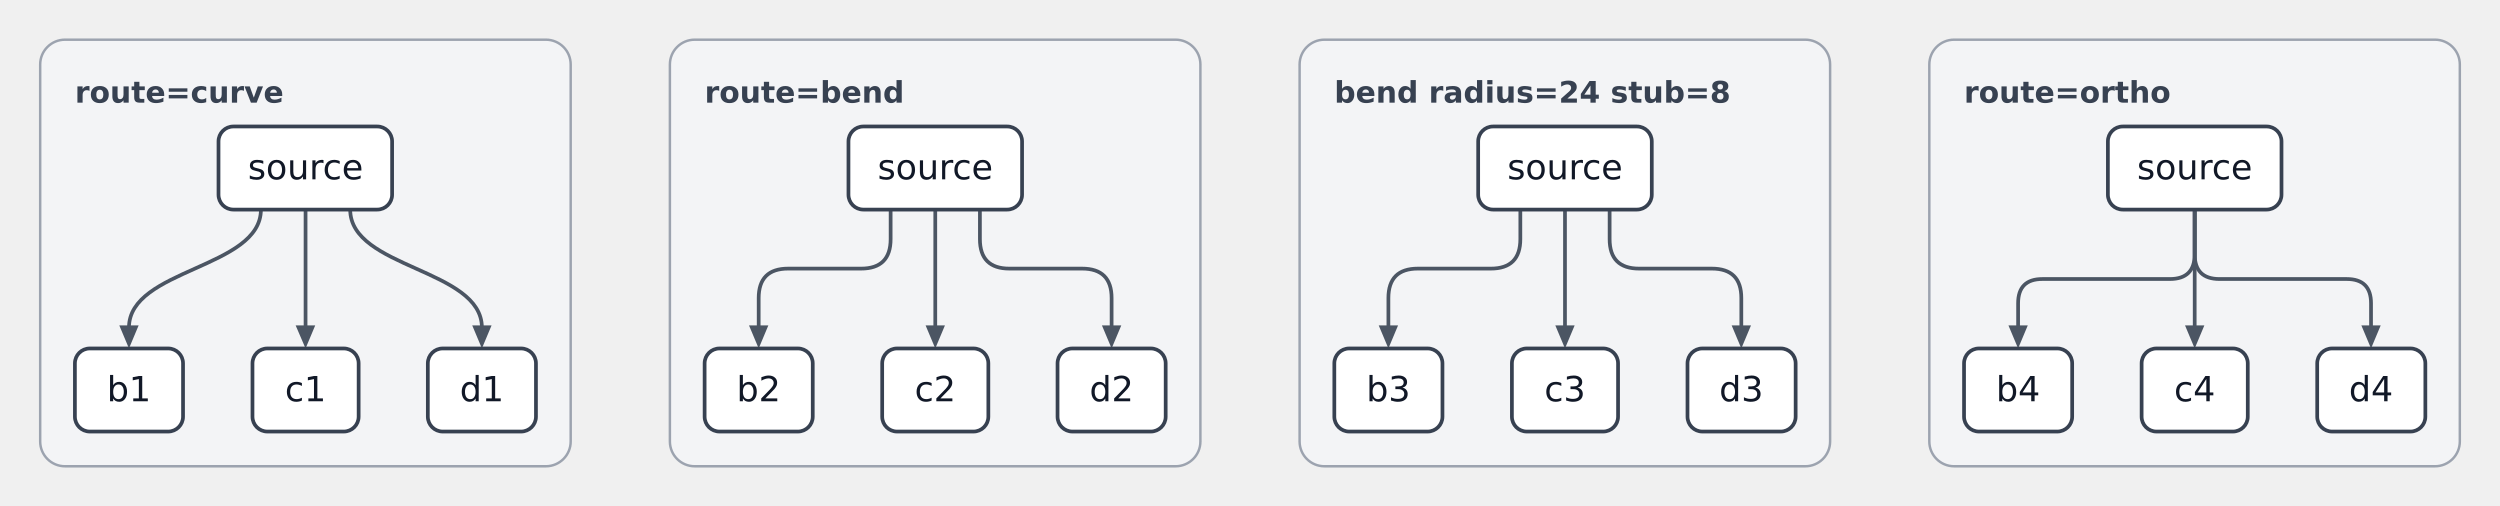
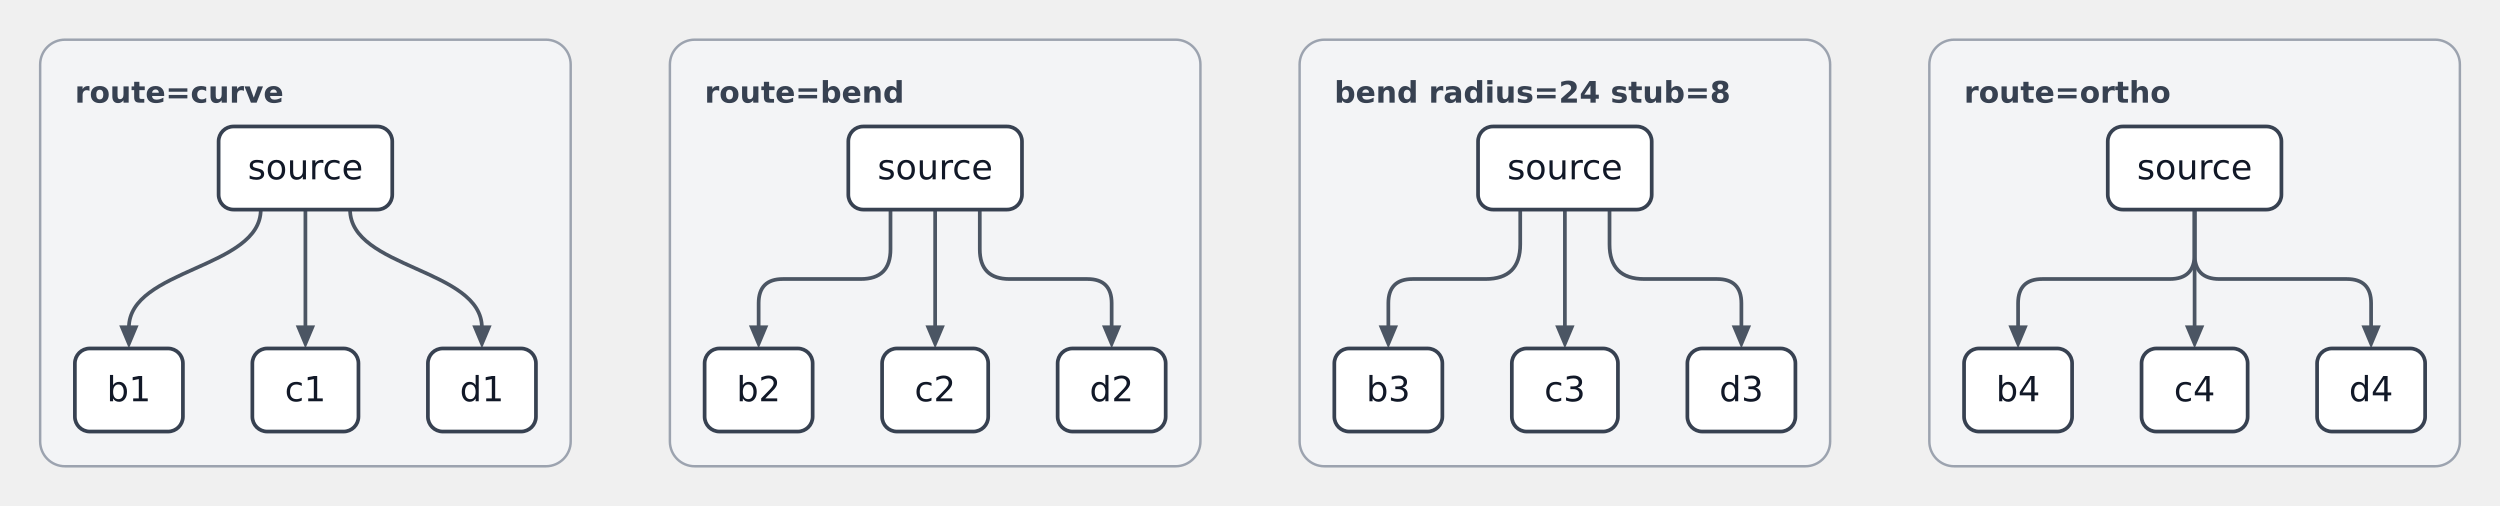
- <svg xmlns="http://www.w3.org/2000/svg" width="1008" height="204" viewBox="0 0 1007.6 204.0" class="nodal">
-   <g id="curve" class="nodal-group">
-     <rect x="16.0" y="16.0" width="213.9" height="172.0" rx="10" fill="#f3f4f6" stroke="#9ca3af" stroke-width="1" />
-     <text x="30.0" y="41.4" text-anchor="start" font-family="&quot;DejaVu Sans&quot;, sans-serif" font-size="12" font-weight="bold" font-style="normal" fill="#374151">route=curve</text>
+ <svg xmlns="http://www.w3.org/2000/svg" width="1008" height="204" viewBox="0 0 1007.62 204" class="nodal">
+   <g class="nodal-groups">
+     <g id="curve" class="nodal-group">
+       <rect x="16" y="16" width="213.91" height="172" rx="10" fill="#f3f4f6" stroke="#9ca3af" stroke-width="1" />
+       <text x="30" y="41.4" text-anchor="start" fill="#374151" font-family="&quot;DejaVu Sans&quot;, sans-serif" font-size="12" font-weight="bold" font-style="normal">route=curve</text>
+     </g>
+     <g id="bend" class="nodal-group">
+       <rect x="269.91" y="16" width="213.91" height="172" rx="10" fill="#f3f4f6" stroke="#9ca3af" stroke-width="1" />
+       <text x="283.91" y="41.4" text-anchor="start" fill="#374151" font-family="&quot;DejaVu Sans&quot;, sans-serif" font-size="12" font-weight="bold" font-style="normal">route=bend</text>
+     </g>
+     <g id="bend2" class="nodal-group">
+       <rect x="523.81" y="16" width="213.91" height="172" rx="10" fill="#f3f4f6" stroke="#9ca3af" stroke-width="1" />
+       <text x="537.81" y="41.4" text-anchor="start" fill="#374151" font-family="&quot;DejaVu Sans&quot;, sans-serif" font-size="12" font-weight="bold" font-style="normal">bend radius=24 stub=8</text>
+     </g>
+     <g id="ortho" class="nodal-group">
+       <rect x="777.72" y="16" width="213.91" height="172" rx="10" fill="#f3f4f6" stroke="#9ca3af" stroke-width="1" />
+       <text x="791.72" y="41.4" text-anchor="start" fill="#374151" font-family="&quot;DejaVu Sans&quot;, sans-serif" font-size="12" font-weight="bold" font-style="normal">route=ortho</text>
+     </g>
  </g>
-   <g id="bend" class="nodal-group">
-     <rect x="269.9" y="16.0" width="213.9" height="172.0" rx="10" fill="#f3f4f6" stroke="#9ca3af" stroke-width="1" />
-     <text x="283.9" y="41.4" text-anchor="start" font-family="&quot;DejaVu Sans&quot;, sans-serif" font-size="12" font-weight="bold" font-style="normal" fill="#374151">route=bend</text>
+   <g class="nodal-edges">
+     <g id="e0" class="nodal-edge">
+       <path d="M 104.95 84.5 C 104.95 108.31 51.78 108.31 51.78 132.13" fill="none" stroke="#4b5563" stroke-linejoin="round" stroke-width="1.5" stroke-linecap="butt" class="nodal-line" />
+       <polygon points="51.78,140.5 47.88,131.2 55.69,131.2" fill="#4b5563" class="nodal-head" />
+     </g>
+     <g id="e1" class="nodal-edge">
+       <path d="M 122.95 84.5 C 122.95 108.31 122.95 108.31 122.95 132.13" fill="none" stroke="#4b5563" stroke-linejoin="round" stroke-width="1.5" stroke-linecap="butt" class="nodal-line" />
+       <polygon points="122.95,140.5 119.05,131.2 126.86,131.2" fill="#4b5563" class="nodal-head" />
+     </g>
+     <g id="e2" class="nodal-edge">
+       <path d="M 140.95 84.5 C 140.95 108.31 194.12 108.31 194.12 132.13" fill="none" stroke="#4b5563" stroke-linejoin="round" stroke-width="1.5" stroke-linecap="butt" class="nodal-line" />
+       <polygon points="194.12,140.5 190.22,131.2 198.03,131.2" fill="#4b5563" class="nodal-head" />
+     </g>
+     <g id="e3" class="nodal-edge">
+       <path d="M 358.86 84.5 L 358.86 100.5 Q 358.86 112.5 346.86 112.5 L 315.5 112.5 Q 305.69 112.5 305.69 122.31 L 305.69 132.13" fill="none" stroke="#4b5563" stroke-linejoin="round" stroke-width="1.5" stroke-linecap="butt" class="nodal-line" />
+       <polygon points="305.69,140.5 301.78,131.2 309.59,131.2" fill="#4b5563" class="nodal-head" />
+     </g>
+     <g id="e4" class="nodal-edge">
+       <path d="M 376.86 84.5 L 376.86 132.13" fill="none" stroke="#4b5563" stroke-linejoin="round" stroke-width="1.5" stroke-linecap="butt" class="nodal-line" />
+       <polygon points="376.86,140.5 372.95,131.2 380.77,131.2" fill="#4b5563" class="nodal-head" />
+     </g>
+     <g id="e5" class="nodal-edge">
+       <path d="M 394.86 84.5 L 394.86 100.5 Q 394.86 112.5 406.86 112.5 L 438.22 112.5 Q 448.03 112.5 448.03 122.31 L 448.03 132.13" fill="none" stroke="#4b5563" stroke-linejoin="round" stroke-width="1.5" stroke-linecap="butt" class="nodal-line" />
+       <polygon points="448.03,140.5 444.13,131.2 451.94,131.2" fill="#4b5563" class="nodal-head" />
+     </g>
+     <g id="e6" class="nodal-edge">
+       <path d="M 612.77 84.5 L 612.77 98.5 Q 612.77 112.5 598.77 112.5 L 569.41 112.5 Q 559.59 112.5 559.59 122.31 L 559.59 132.13" fill="none" stroke="#4b5563" stroke-linejoin="round" stroke-width="1.5" stroke-linecap="butt" class="nodal-line" />
+       <polygon points="559.59,140.5 555.69,131.2 563.5,131.2" fill="#4b5563" class="nodal-head" />
+     </g>
+     <g id="e7" class="nodal-edge">
+       <path d="M 630.77 84.5 L 630.77 132.13" fill="none" stroke="#4b5563" stroke-linejoin="round" stroke-width="1.5" stroke-linecap="butt" class="nodal-line" />
+       <polygon points="630.77,140.5 626.86,131.2 634.67,131.2" fill="#4b5563" class="nodal-head" />
+     </g>
+     <g id="e8" class="nodal-edge">
+       <path d="M 648.77 84.5 L 648.77 98.5 Q 648.77 112.5 662.77 112.5 L 692.12 112.5 Q 701.94 112.5 701.94 122.31 L 701.94 132.13" fill="none" stroke="#4b5563" stroke-linejoin="round" stroke-width="1.5" stroke-linecap="butt" class="nodal-line" />
+       <polygon points="701.94,140.5 698.03,131.2 705.84,131.2" fill="#4b5563" class="nodal-head" />
+     </g>
+     <g id="e9" class="nodal-edge">
+       <path d="M 884.67 84.5 L 884.67 102.5 Q 884.67 112.5 874.67 112.5 L 823.32 112.5 Q 813.5 112.5 813.5 122.31 L 813.5 132.13" fill="none" stroke="#4b5563" stroke-linejoin="round" stroke-width="1.5" stroke-linecap="butt" class="nodal-line" />
+       <polygon points="813.5,140.5 809.59,131.2 817.41,131.2" fill="#4b5563" class="nodal-head" />
+     </g>
+     <g id="e10" class="nodal-edge">
+       <path d="M 884.67 84.5 L 884.67 132.13" fill="none" stroke="#4b5563" stroke-linejoin="round" stroke-width="1.5" stroke-linecap="butt" class="nodal-line" />
+       <polygon points="884.67,140.5 880.77,131.2 888.58,131.2" fill="#4b5563" class="nodal-head" />
+     </g>
+     <g id="e11" class="nodal-edge">
+       <path d="M 884.67 84.5 L 884.67 102.5 Q 884.67 112.5 894.67 112.5 L 946.03 112.5 Q 955.84 112.5 955.84 122.31 L 955.84 132.13" fill="none" stroke="#4b5563" stroke-linejoin="round" stroke-width="1.5" stroke-linecap="butt" class="nodal-line" />
+       <polygon points="955.84,140.5 951.94,131.2 959.75,131.2" fill="#4b5563" class="nodal-head" />
+     </g>
  </g>
-   <g id="bend2" class="nodal-group">
-     <rect x="523.8" y="16.0" width="213.9" height="172.0" rx="10" fill="#f3f4f6" stroke="#9ca3af" stroke-width="1" />
-     <text x="537.8" y="41.4" text-anchor="start" font-family="&quot;DejaVu Sans&quot;, sans-serif" font-size="12" font-weight="bold" font-style="normal" fill="#374151">bend radius=24 stub=8</text>
-   </g>
-   <g id="ortho" class="nodal-group">
-     <rect x="777.7" y="16.0" width="213.9" height="172.0" rx="10" fill="#f3f4f6" stroke="#9ca3af" stroke-width="1" />
-     <text x="791.7" y="41.4" text-anchor="start" font-family="&quot;DejaVu Sans&quot;, sans-serif" font-size="12" font-weight="bold" font-style="normal" fill="#374151">route=ortho</text>
-   </g>
-   <g id="e0" class="nodal-edge">
-     <path d="M 105.0 84.5 C 105.0 108.3 51.8 108.3 51.8 132.1" fill="none" stroke="#4b5563" stroke-width="1.5" stroke-linecap="butt" stroke-linejoin="round" />
-     <polygon class="nodal-head" points="51.8,140.5 47.9,131.2 55.7,131.2" fill="#4b5563" />
-   </g>
-   <g id="e1" class="nodal-edge">
-     <path d="M 123.0 84.5 C 123.0 108.3 123.0 108.3 123.0 132.1" fill="none" stroke="#4b5563" stroke-width="1.5" stroke-linecap="butt" stroke-linejoin="round" />
-     <polygon class="nodal-head" points="123.0,140.5 119.0,131.2 126.9,131.2" fill="#4b5563" />
-   </g>
-   <g id="e2" class="nodal-edge">
-     <path d="M 141.0 84.5 C 141.0 108.3 194.1 108.3 194.1 132.1" fill="none" stroke="#4b5563" stroke-width="1.5" stroke-linecap="butt" stroke-linejoin="round" />
-     <polygon class="nodal-head" points="194.1,140.5 190.2,131.2 198.0,131.2" fill="#4b5563" />
-   </g>
-   <g id="e3" class="nodal-edge">
-     <path d="M 358.9 84.5 L 358.9 96.4 Q 358.9 108.3 347.0 108.3 L 317.6 108.3 Q 305.7 108.3 305.7 120.2 L 305.7 132.1" fill="none" stroke="#4b5563" stroke-width="1.5" stroke-linecap="butt" stroke-linejoin="round" />
-     <polygon class="nodal-head" points="305.7,140.5 301.8,131.2 309.6,131.2" fill="#4b5563" />
-   </g>
-   <g id="e4" class="nodal-edge">
-     <path d="M 376.9 84.5 L 376.9 132.1" fill="none" stroke="#4b5563" stroke-width="1.5" stroke-linecap="butt" stroke-linejoin="round" />
-     <polygon class="nodal-head" points="376.9,140.5 373.0,131.2 380.8,131.2" fill="#4b5563" />
-   </g>
-   <g id="e5" class="nodal-edge">
-     <path d="M 394.9 84.5 L 394.9 96.4 Q 394.9 108.3 406.8 108.3 L 436.1 108.3 Q 448.0 108.3 448.0 120.2 L 448.0 132.1" fill="none" stroke="#4b5563" stroke-width="1.5" stroke-linecap="butt" stroke-linejoin="round" />
-     <polygon class="nodal-head" points="448.0,140.5 444.1,131.2 451.9,131.2" fill="#4b5563" />
-   </g>
-   <g id="e6" class="nodal-edge">
-     <path d="M 612.8 84.5 L 612.8 96.4 Q 612.8 108.3 600.9 108.3 L 571.5 108.3 Q 559.6 108.3 559.6 120.2 L 559.6 132.1" fill="none" stroke="#4b5563" stroke-width="1.5" stroke-linecap="butt" stroke-linejoin="round" />
-     <polygon class="nodal-head" points="559.6,140.5 555.7,131.2 563.5,131.2" fill="#4b5563" />
-   </g>
-   <g id="e7" class="nodal-edge">
-     <path d="M 630.8 84.5 L 630.8 132.1" fill="none" stroke="#4b5563" stroke-width="1.5" stroke-linecap="butt" stroke-linejoin="round" />
-     <polygon class="nodal-head" points="630.8,140.5 626.9,131.2 634.7,131.2" fill="#4b5563" />
-   </g>
-   <g id="e8" class="nodal-edge">
-     <path d="M 648.8 84.5 L 648.8 96.4 Q 648.8 108.3 660.7 108.3 L 690.0 108.3 Q 701.9 108.3 701.9 120.2 L 701.9 132.1" fill="none" stroke="#4b5563" stroke-width="1.5" stroke-linecap="butt" stroke-linejoin="round" />
-     <polygon class="nodal-head" points="701.9,140.5 698.0,131.2 705.8,131.2" fill="#4b5563" />
-   </g>
-   <g id="e9" class="nodal-edge">
-     <path d="M 884.7 84.5 L 884.7 102.5 Q 884.7 112.5 874.7 112.5 L 823.3 112.5 Q 813.5 112.5 813.5 122.3 L 813.5 132.1" fill="none" stroke="#4b5563" stroke-width="1.5" stroke-linecap="butt" stroke-linejoin="round" />
-     <polygon class="nodal-head" points="813.5,140.5 809.6,131.2 817.4,131.2" fill="#4b5563" />
-   </g>
-   <g id="e10" class="nodal-edge">
-     <path d="M 884.7 84.5 L 884.7 132.1" fill="none" stroke="#4b5563" stroke-width="1.5" stroke-linecap="butt" stroke-linejoin="round" />
-     <polygon class="nodal-head" points="884.7,140.5 880.8,131.2 888.6,131.2" fill="#4b5563" />
-   </g>
-   <g id="e11" class="nodal-edge">
-     <path d="M 884.7 84.5 L 884.7 102.5 Q 884.7 112.5 894.7 112.5 L 946.0 112.5 Q 955.8 112.5 955.8 122.3 L 955.8 132.1" fill="none" stroke="#4b5563" stroke-width="1.5" stroke-linecap="butt" stroke-linejoin="round" />
-     <polygon class="nodal-head" points="955.8,140.5 951.9,131.2 959.7,131.2" fill="#4b5563" />
-   </g>
-   <g id="a1" class="nodal-node">
-     <rect x="87.9" y="51.0" width="70.0" height="33.5" rx="6" fill="#ffffff" stroke="#374151" stroke-width="1.5" />
-     <text x="123.0" y="72.3" text-anchor="middle" font-family="&quot;DejaVu Sans&quot;, sans-serif" font-size="14" font-weight="normal" font-style="normal" fill="#111827">source</text>
-   </g>
-   <g id="b1" class="nodal-node">
-     <rect x="30.0" y="140.5" width="43.6" height="33.5" rx="6" fill="#ffffff" stroke="#374151" stroke-width="1.5" />
-     <text x="51.8" y="161.8" text-anchor="middle" font-family="&quot;DejaVu Sans&quot;, sans-serif" font-size="14" font-weight="normal" font-style="normal" fill="#111827">b1</text>
-   </g>
-   <g id="c1" class="nodal-node">
-     <rect x="101.6" y="140.5" width="42.8" height="33.5" rx="6" fill="#ffffff" stroke="#374151" stroke-width="1.5" />
-     <text x="123.0" y="161.8" text-anchor="middle" font-family="&quot;DejaVu Sans&quot;, sans-serif" font-size="14" font-weight="normal" font-style="normal" fill="#111827">c1</text>
-   </g>
-   <g id="d1" class="nodal-node">
-     <rect x="172.3" y="140.5" width="43.6" height="33.5" rx="6" fill="#ffffff" stroke="#374151" stroke-width="1.5" />
-     <text x="194.1" y="161.8" text-anchor="middle" font-family="&quot;DejaVu Sans&quot;, sans-serif" font-size="14" font-weight="normal" font-style="normal" fill="#111827">d1</text>
-   </g>
-   <g id="a2" class="nodal-node">
-     <rect x="341.9" y="51.0" width="70.0" height="33.5" rx="6" fill="#ffffff" stroke="#374151" stroke-width="1.5" />
-     <text x="376.9" y="72.3" text-anchor="middle" font-family="&quot;DejaVu Sans&quot;, sans-serif" font-size="14" font-weight="normal" font-style="normal" fill="#111827">source</text>
-   </g>
-   <g id="b2" class="nodal-node">
-     <rect x="283.9" y="140.5" width="43.6" height="33.5" rx="6" fill="#ffffff" stroke="#374151" stroke-width="1.5" />
-     <text x="305.7" y="161.8" text-anchor="middle" font-family="&quot;DejaVu Sans&quot;, sans-serif" font-size="14" font-weight="normal" font-style="normal" fill="#111827">b2</text>
-   </g>
-   <g id="c2" class="nodal-node">
-     <rect x="355.5" y="140.5" width="42.8" height="33.5" rx="6" fill="#ffffff" stroke="#374151" stroke-width="1.5" />
-     <text x="376.9" y="161.8" text-anchor="middle" font-family="&quot;DejaVu Sans&quot;, sans-serif" font-size="14" font-weight="normal" font-style="normal" fill="#111827">c2</text>
-   </g>
-   <g id="d2" class="nodal-node">
-     <rect x="426.2" y="140.5" width="43.6" height="33.5" rx="6" fill="#ffffff" stroke="#374151" stroke-width="1.5" />
-     <text x="448.0" y="161.8" text-anchor="middle" font-family="&quot;DejaVu Sans&quot;, sans-serif" font-size="14" font-weight="normal" font-style="normal" fill="#111827">d2</text>
-   </g>
-   <g id="a3" class="nodal-node">
-     <rect x="595.8" y="51.0" width="70.0" height="33.5" rx="6" fill="#ffffff" stroke="#374151" stroke-width="1.5" />
-     <text x="630.8" y="72.3" text-anchor="middle" font-family="&quot;DejaVu Sans&quot;, sans-serif" font-size="14" font-weight="normal" font-style="normal" fill="#111827">source</text>
-   </g>
-   <g id="b3" class="nodal-node">
-     <rect x="537.8" y="140.5" width="43.6" height="33.5" rx="6" fill="#ffffff" stroke="#374151" stroke-width="1.5" />
-     <text x="559.6" y="161.8" text-anchor="middle" font-family="&quot;DejaVu Sans&quot;, sans-serif" font-size="14" font-weight="normal" font-style="normal" fill="#111827">b3</text>
-   </g>
-   <g id="c3" class="nodal-node">
-     <rect x="609.4" y="140.5" width="42.8" height="33.5" rx="6" fill="#ffffff" stroke="#374151" stroke-width="1.5" />
-     <text x="630.8" y="161.8" text-anchor="middle" font-family="&quot;DejaVu Sans&quot;, sans-serif" font-size="14" font-weight="normal" font-style="normal" fill="#111827">c3</text>
-   </g>
-   <g id="d3" class="nodal-node">
-     <rect x="680.2" y="140.5" width="43.6" height="33.5" rx="6" fill="#ffffff" stroke="#374151" stroke-width="1.5" />
-     <text x="701.9" y="161.8" text-anchor="middle" font-family="&quot;DejaVu Sans&quot;, sans-serif" font-size="14" font-weight="normal" font-style="normal" fill="#111827">d3</text>
-   </g>
-   <g id="a4" class="nodal-node">
-     <rect x="849.7" y="51.0" width="70.0" height="33.5" rx="6" fill="#ffffff" stroke="#374151" stroke-width="1.5" />
-     <text x="884.7" y="72.3" text-anchor="middle" font-family="&quot;DejaVu Sans&quot;, sans-serif" font-size="14" font-weight="normal" font-style="normal" fill="#111827">source</text>
-   </g>
-   <g id="b4" class="nodal-node">
-     <rect x="791.7" y="140.5" width="43.6" height="33.5" rx="6" fill="#ffffff" stroke="#374151" stroke-width="1.5" />
-     <text x="813.5" y="161.8" text-anchor="middle" font-family="&quot;DejaVu Sans&quot;, sans-serif" font-size="14" font-weight="normal" font-style="normal" fill="#111827">b4</text>
-   </g>
-   <g id="c4" class="nodal-node">
-     <rect x="863.3" y="140.5" width="42.8" height="33.5" rx="6" fill="#ffffff" stroke="#374151" stroke-width="1.5" />
-     <text x="884.7" y="161.8" text-anchor="middle" font-family="&quot;DejaVu Sans&quot;, sans-serif" font-size="14" font-weight="normal" font-style="normal" fill="#111827">c4</text>
-   </g>
-   <g id="d4" class="nodal-node">
-     <rect x="934.1" y="140.5" width="43.6" height="33.5" rx="6" fill="#ffffff" stroke="#374151" stroke-width="1.5" />
-     <text x="955.8" y="161.8" text-anchor="middle" font-family="&quot;DejaVu Sans&quot;, sans-serif" font-size="14" font-weight="normal" font-style="normal" fill="#111827">d4</text>
+   <g class="nodal-nodes">
+     <g id="a1" class="nodal-node">
+       <rect x="87.95" y="51" width="70.02" height="33.5" rx="6" fill="#ffffff" stroke="#374151" stroke-width="1.5" />
+       <text x="122.95" y="72.3" text-anchor="middle" fill="#111827" font-family="&quot;DejaVu Sans&quot;, sans-serif" font-size="14" font-weight="normal" font-style="normal">source</text>
+     </g>
+     <g id="b1" class="nodal-node">
+       <rect x="30" y="140.5" width="43.56" height="33.5" rx="6" fill="#ffffff" stroke="#374151" stroke-width="1.5" />
+       <text x="51.78" y="161.8" text-anchor="middle" fill="#111827" font-family="&quot;DejaVu Sans&quot;, sans-serif" font-size="14" font-weight="normal" font-style="normal">b1</text>
+     </g>
+     <g id="c1" class="nodal-node">
+       <rect x="101.56" y="140.5" width="42.78" height="33.5" rx="6" fill="#ffffff" stroke="#374151" stroke-width="1.5" />
+       <text x="122.95" y="161.8" text-anchor="middle" fill="#111827" font-family="&quot;DejaVu Sans&quot;, sans-serif" font-size="14" font-weight="normal" font-style="normal">c1</text>
+     </g>
+     <g id="d1" class="nodal-node">
+       <rect x="172.34" y="140.5" width="43.56" height="33.5" rx="6" fill="#ffffff" stroke="#374151" stroke-width="1.5" />
+       <text x="194.12" y="161.8" text-anchor="middle" fill="#111827" font-family="&quot;DejaVu Sans&quot;, sans-serif" font-size="14" font-weight="normal" font-style="normal">d1</text>
+     </g>
+     <g id="a2" class="nodal-node">
+       <rect x="341.85" y="51" width="70.02" height="33.5" rx="6" fill="#ffffff" stroke="#374151" stroke-width="1.5" />
+       <text x="376.86" y="72.3" text-anchor="middle" fill="#111827" font-family="&quot;DejaVu Sans&quot;, sans-serif" font-size="14" font-weight="normal" font-style="normal">source</text>
+     </g>
+     <g id="b2" class="nodal-node">
+       <rect x="283.91" y="140.5" width="43.56" height="33.5" rx="6" fill="#ffffff" stroke="#374151" stroke-width="1.5" />
+       <text x="305.69" y="161.8" text-anchor="middle" fill="#111827" font-family="&quot;DejaVu Sans&quot;, sans-serif" font-size="14" font-weight="normal" font-style="normal">b2</text>
+     </g>
+     <g id="c2" class="nodal-node">
+       <rect x="355.47" y="140.5" width="42.78" height="33.5" rx="6" fill="#ffffff" stroke="#374151" stroke-width="1.5" />
+       <text x="376.86" y="161.8" text-anchor="middle" fill="#111827" font-family="&quot;DejaVu Sans&quot;, sans-serif" font-size="14" font-weight="normal" font-style="normal">c2</text>
+     </g>
+     <g id="d2" class="nodal-node">
+       <rect x="426.25" y="140.5" width="43.56" height="33.5" rx="6" fill="#ffffff" stroke="#374151" stroke-width="1.5" />
+       <text x="448.03" y="161.8" text-anchor="middle" fill="#111827" font-family="&quot;DejaVu Sans&quot;, sans-serif" font-size="14" font-weight="normal" font-style="normal">d2</text>
+     </g>
+     <g id="a3" class="nodal-node">
+       <rect x="595.76" y="51" width="70.02" height="33.5" rx="6" fill="#ffffff" stroke="#374151" stroke-width="1.5" />
+       <text x="630.77" y="72.3" text-anchor="middle" fill="#111827" font-family="&quot;DejaVu Sans&quot;, sans-serif" font-size="14" font-weight="normal" font-style="normal">source</text>
+     </g>
+     <g id="b3" class="nodal-node">
+       <rect x="537.81" y="140.5" width="43.56" height="33.5" rx="6" fill="#ffffff" stroke="#374151" stroke-width="1.5" />
+       <text x="559.59" y="161.8" text-anchor="middle" fill="#111827" font-family="&quot;DejaVu Sans&quot;, sans-serif" font-size="14" font-weight="normal" font-style="normal">b3</text>
+     </g>
+     <g id="c3" class="nodal-node">
+       <rect x="609.38" y="140.5" width="42.78" height="33.5" rx="6" fill="#ffffff" stroke="#374151" stroke-width="1.5" />
+       <text x="630.77" y="161.8" text-anchor="middle" fill="#111827" font-family="&quot;DejaVu Sans&quot;, sans-serif" font-size="14" font-weight="normal" font-style="normal">c3</text>
+     </g>
+     <g id="d3" class="nodal-node">
+       <rect x="680.16" y="140.5" width="43.56" height="33.5" rx="6" fill="#ffffff" stroke="#374151" stroke-width="1.5" />
+       <text x="701.94" y="161.8" text-anchor="middle" fill="#111827" font-family="&quot;DejaVu Sans&quot;, sans-serif" font-size="14" font-weight="normal" font-style="normal">d3</text>
+     </g>
+     <g id="a4" class="nodal-node">
+       <rect x="849.66" y="51" width="70.02" height="33.5" rx="6" fill="#ffffff" stroke="#374151" stroke-width="1.5" />
+       <text x="884.67" y="72.3" text-anchor="middle" fill="#111827" font-family="&quot;DejaVu Sans&quot;, sans-serif" font-size="14" font-weight="normal" font-style="normal">source</text>
+     </g>
+     <g id="b4" class="nodal-node">
+       <rect x="791.72" y="140.5" width="43.56" height="33.5" rx="6" fill="#ffffff" stroke="#374151" stroke-width="1.5" />
+       <text x="813.5" y="161.8" text-anchor="middle" fill="#111827" font-family="&quot;DejaVu Sans&quot;, sans-serif" font-size="14" font-weight="normal" font-style="normal">b4</text>
+     </g>
+     <g id="c4" class="nodal-node">
+       <rect x="863.28" y="140.5" width="42.78" height="33.5" rx="6" fill="#ffffff" stroke="#374151" stroke-width="1.5" />
+       <text x="884.67" y="161.8" text-anchor="middle" fill="#111827" font-family="&quot;DejaVu Sans&quot;, sans-serif" font-size="14" font-weight="normal" font-style="normal">c4</text>
+     </g>
+     <g id="d4" class="nodal-node">
+       <rect x="934.06" y="140.5" width="43.56" height="33.5" rx="6" fill="#ffffff" stroke="#374151" stroke-width="1.5" />
+       <text x="955.84" y="161.8" text-anchor="middle" fill="#111827" font-family="&quot;DejaVu Sans&quot;, sans-serif" font-size="14" font-weight="normal" font-style="normal">d4</text>
+     </g>
  </g>
</svg>
